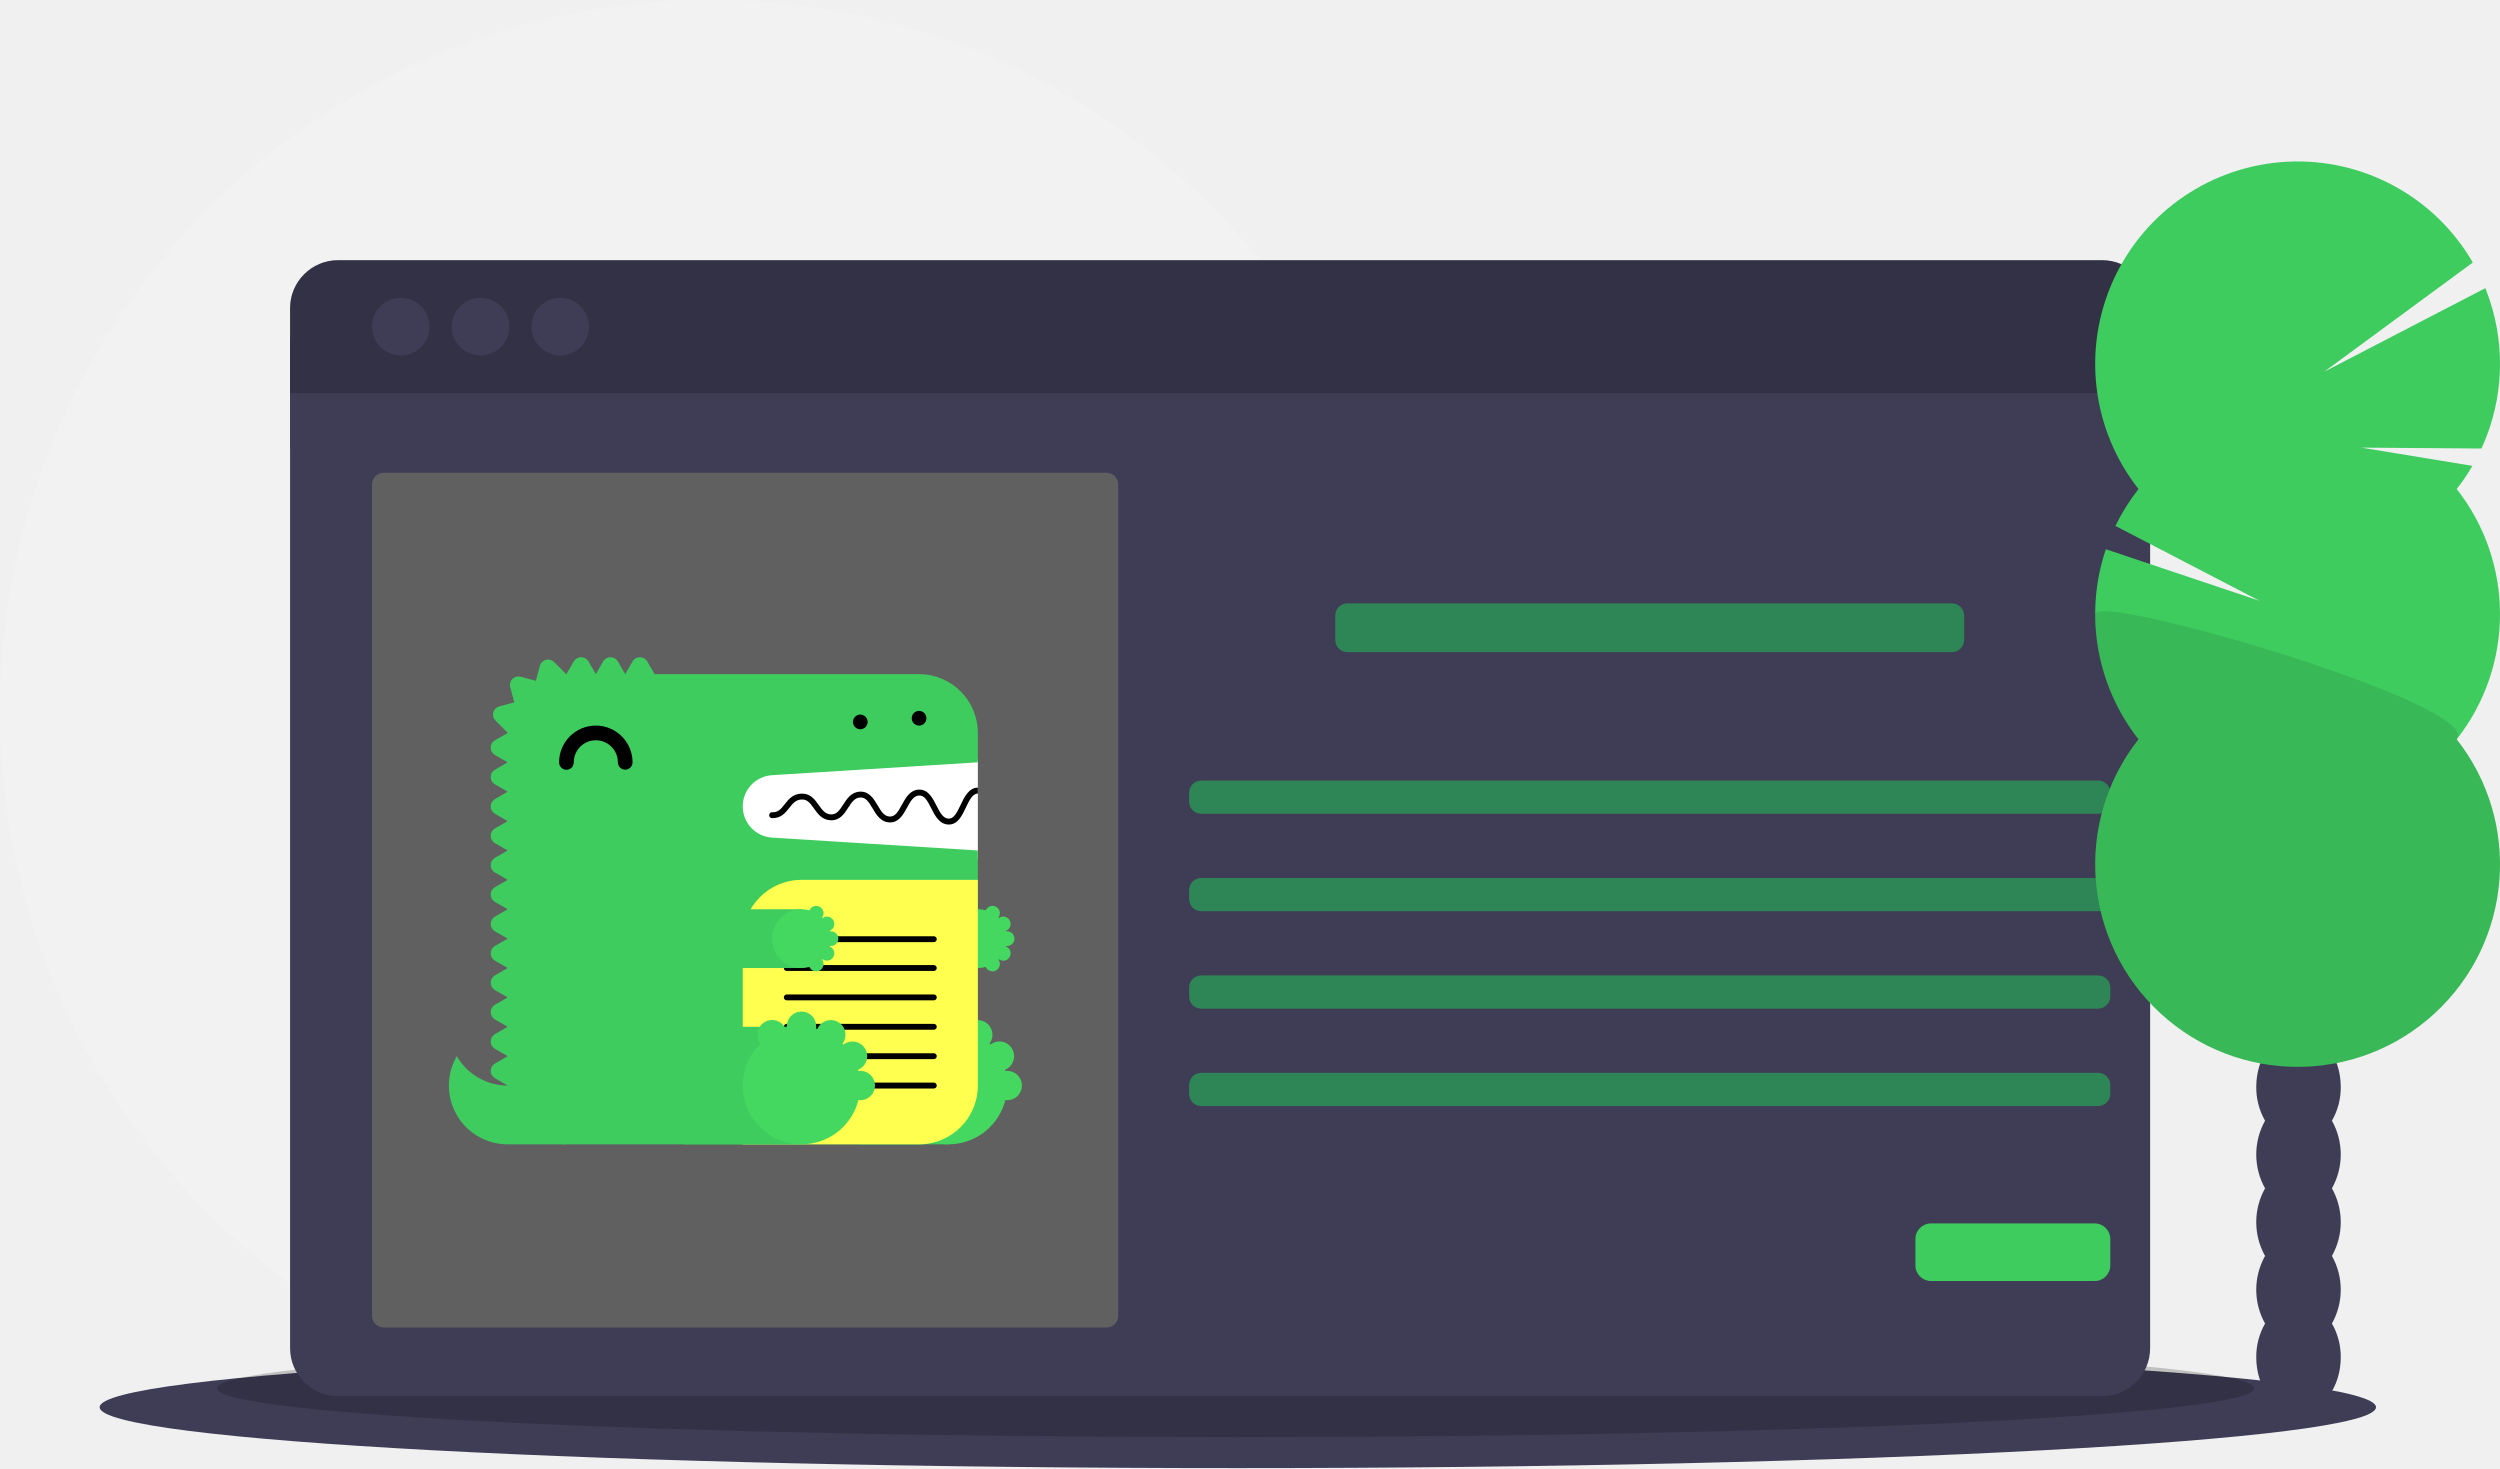
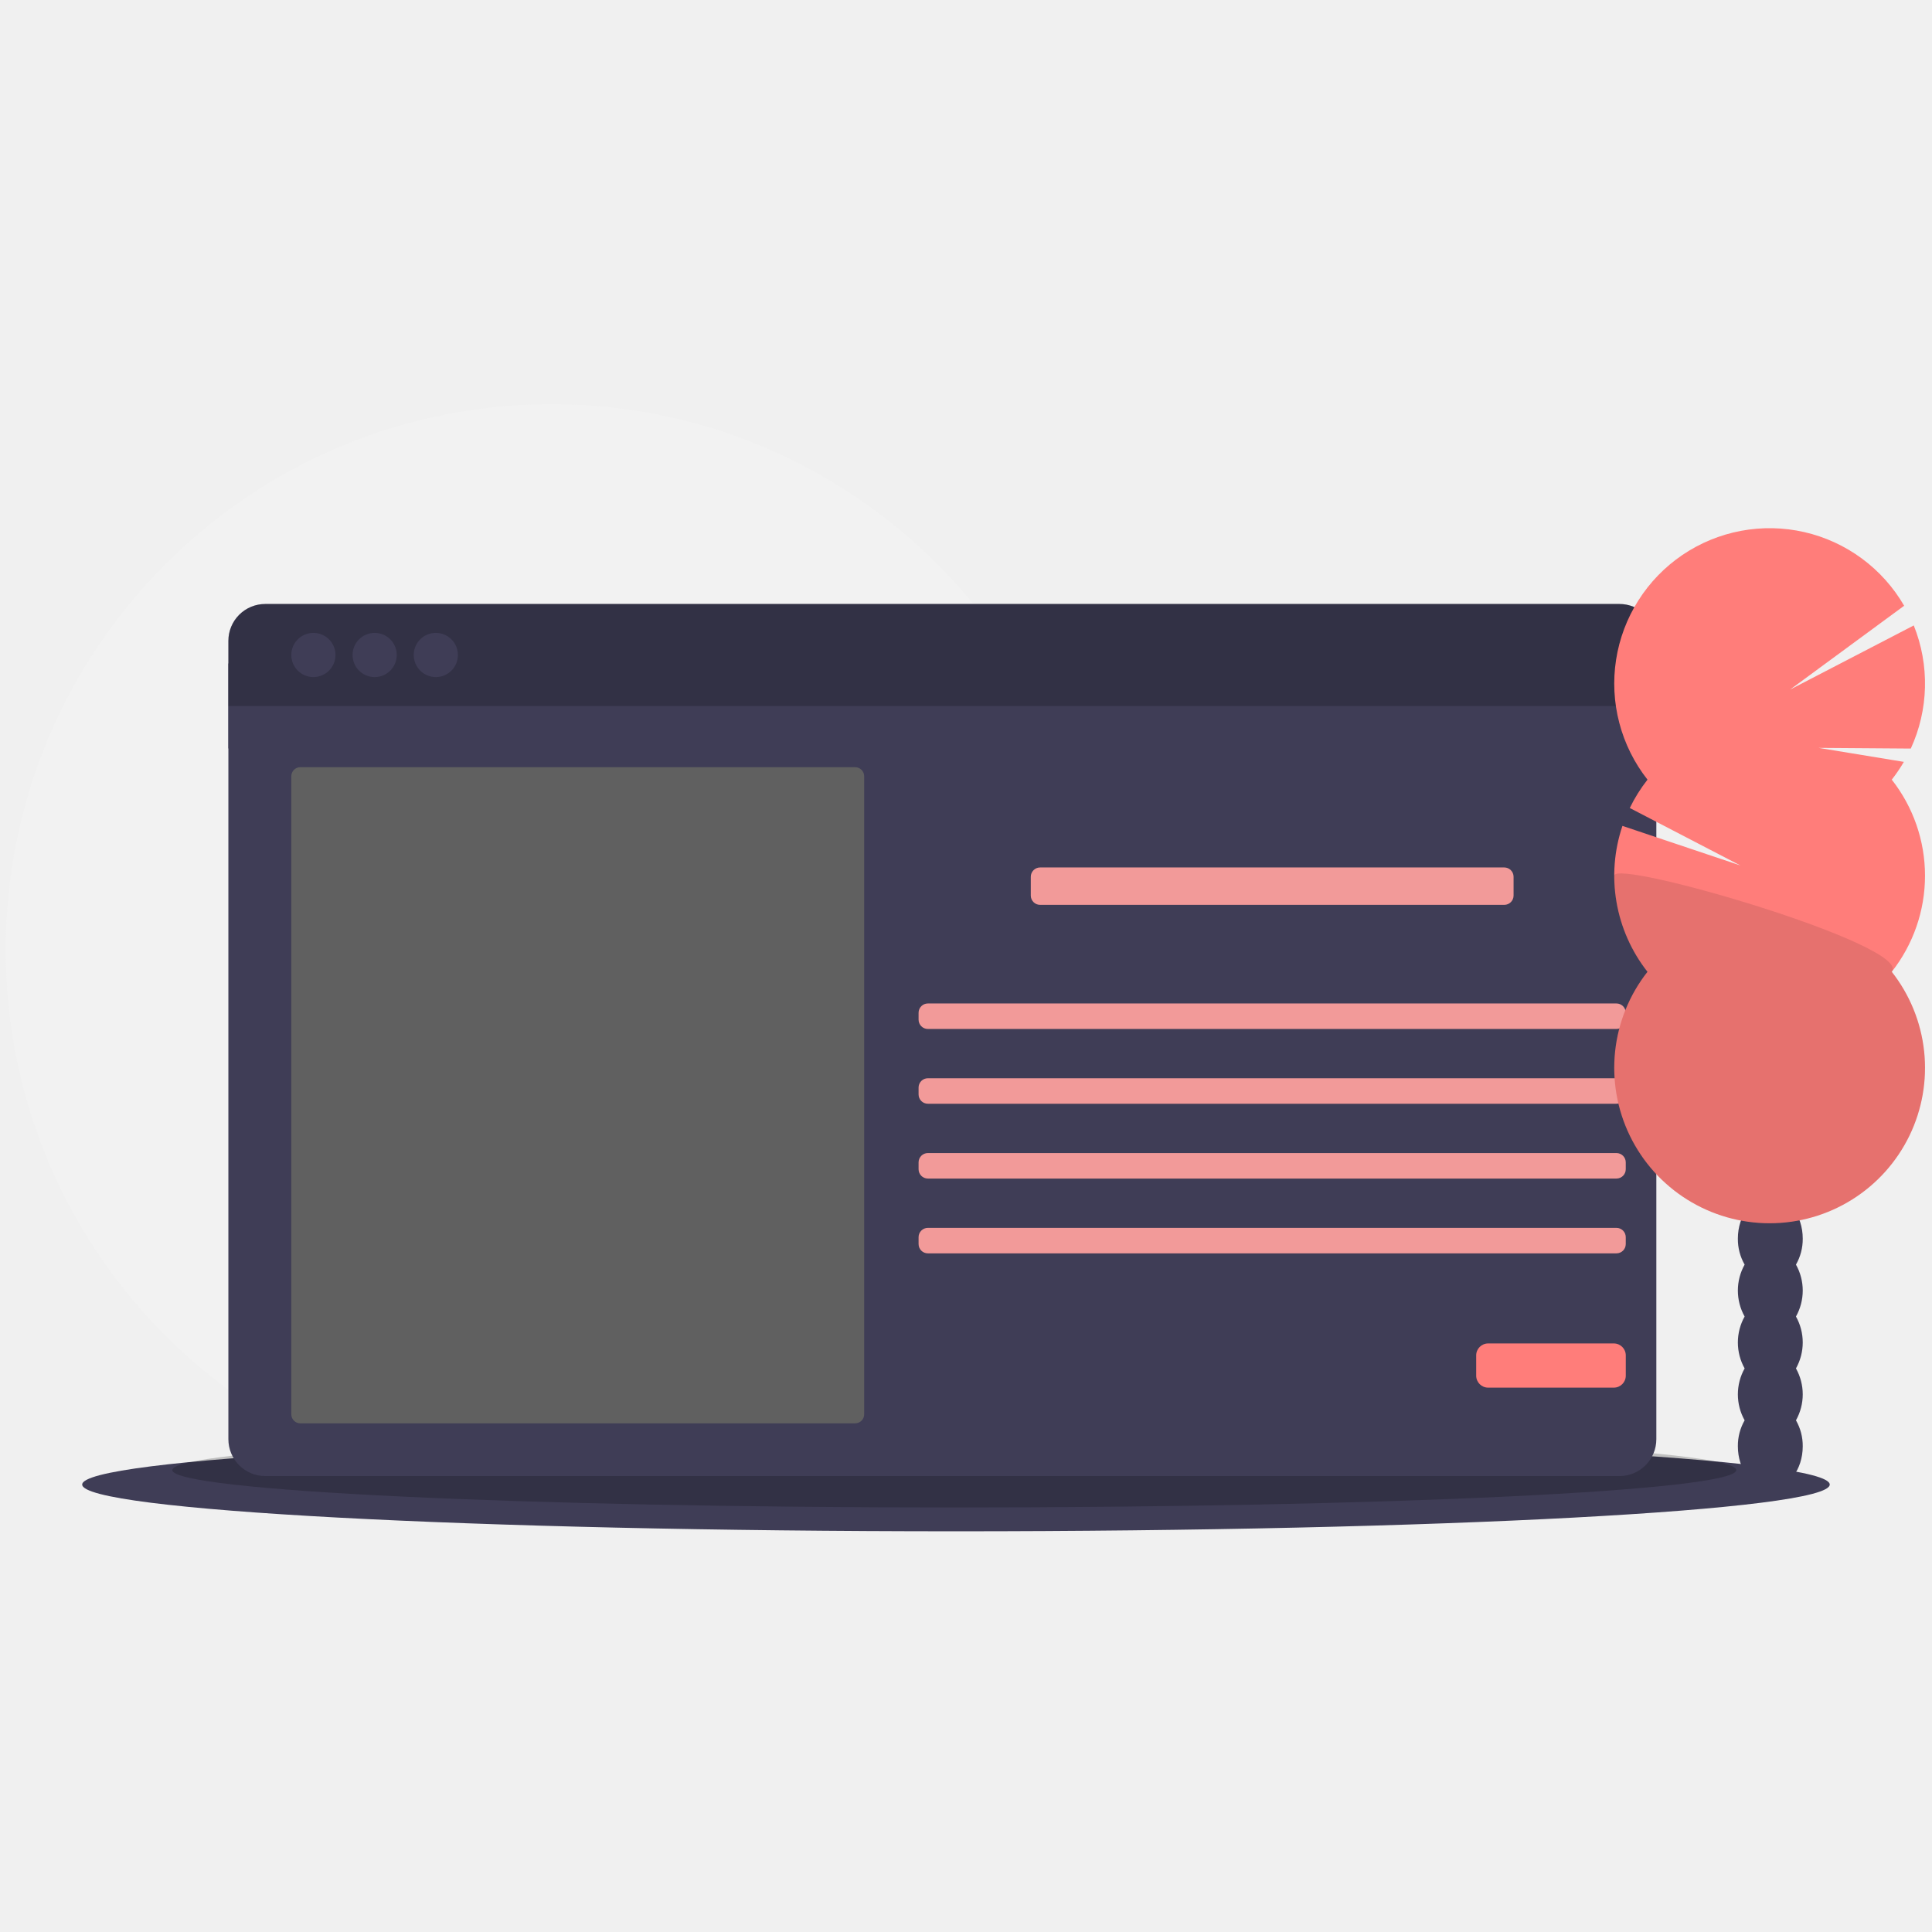
- <svg xmlns="http://www.w3.org/2000/svg" width="1129" height="663" viewBox="0 0 1129 663">
-   <circle cx="321" cy="321" r="321" fill="#f2f2f2" />
-   <ellipse cx="559" cy="635.5" rx="514" ry="27.5" fill="#3f3d56" />
-   <ellipse cx="558" cy="627" rx="460" ry="22" opacity="0.2" />
-   <rect x="131" y="152.5" width="840" height="50" fill="#3f3d56" />
-   <path d="M166.5,727.33A21.67,21.67,0,0,0,188.17,749H984.83A21.67,21.67,0,0,0,1006.5,727.33V296h-840Z" transform="translate(-35.5 -118.5)" fill="#3f3d56" />
-   <path d="M984.83,236H188.17A21.67,21.67,0,0,0,166.5,257.67V296h840V257.67A21.67,21.67,0,0,0,984.83,236Z" transform="translate(-35.5 -118.5)" fill="#3f3d56" />
-   <path d="M984.83,236H188.17A21.67,21.67,0,0,0,166.5,257.67V296h840V257.67A21.67,21.67,0,0,0,984.83,236Z" transform="translate(-35.5 -118.5)" opacity="0.2" />
-   <circle cx="181" cy="147.5" r="13" fill="#3f3d56" />
-   <circle cx="217" cy="147.5" r="13" fill="#3f3d56" />
-   <circle cx="253" cy="147.5" r="13" fill="#3f3d56" />
-   <rect x="168" y="213.5" width="337" height="386" rx="5.335" fill="#606060" />
-   <rect x="603" y="272.5" width="284" height="22" rx="5.476" fill="#2e8555" />
-   <rect x="537" y="352.5" width="416" height="15" rx="5.476" fill="#2e8555" />
-   <rect x="537" y="396.5" width="416" height="15" rx="5.476" fill="#2e8555" />
-   <rect x="537" y="440.5" width="416" height="15" rx="5.476" fill="#2e8555" />
-   <rect x="537" y="484.5" width="416" height="15" rx="5.476" fill="#2e8555" />
-   <rect x="865" y="552.5" width="88" height="26" rx="7.028" fill="#3ecc5f" />
-   <path d="M1088.603,624.616a30.114,30.114,0,0,0,3.983-15.266c0-13.797-8.544-24.981-19.083-24.981s-19.083,11.184-19.083,24.981a30.114,30.114,0,0,0,3.983,15.266,31.248,31.248,0,0,0,0,30.532,31.248,31.248,0,0,0,0,30.532,31.248,31.248,0,0,0,0,30.532,30.114,30.114,0,0,0-3.983,15.266c0,13.797,8.544,24.981,19.083,24.981s19.083-11.184,19.083-24.981a30.114,30.114,0,0,0-3.983-15.266,31.248,31.248,0,0,0,0-30.532,31.248,31.248,0,0,0,0-30.532,31.248,31.248,0,0,0,0-30.532Z" transform="translate(-35.5 -118.5)" fill="#3f3d56" />
-   <ellipse cx="1038.003" cy="460.318" rx="19.083" ry="24.981" fill="#3f3d56" />
-   <ellipse cx="1038.003" cy="429.786" rx="19.083" ry="24.981" fill="#3f3d56" />
-   <path d="M1144.939,339.345a91.611,91.611,0,0,0,7.107-10.461l-50.141-8.235,54.229.403a91.566,91.566,0,0,0,1.746-72.426l-72.754,37.741,67.097-49.321a91.413,91.413,0,1,0-150.971,102.298,91.458,91.458,0,0,0-10.425,16.669l65.087,33.814-69.4-23.292a91.46,91.46,0,0,0,14.738,85.837,91.406,91.406,0,1,0,143.689,0,91.418,91.418,0,0,0,0-113.029Z" transform="translate(-35.5 -118.5)" fill="#3ecc5f" fill-rule="evenodd" />
-   <path d="M981.688,395.859a91.013,91.013,0,0,0,19.561,56.514,91.406,91.406,0,1,0,143.689,0C1157.19,436.821,981.688,385.6,981.688,395.859Z" transform="translate(-35.5 -118.5)" opacity="0.1" />
-   <path d="M365.62,461.436H477.094v45.12H365.62Z" transform="translate(-35.5 -118.5)" fill="#fff" fill-rule="evenodd" />
-   <path d="M264.763,608.741a26.509,26.509,0,0,1-22.962-13.271,26.51,26.51,0,0,0,22.962,39.812H291.304V608.741Z" transform="translate(-35.5 -118.5)" fill="#3ecc5f" fill-rule="evenodd" />
-   <path d="M384.172,468.571l92.922-5.807V449.493a26.541,26.541,0,0,0-26.541-26.541H331.116l-3.318-5.746a3.83,3.83,0,0,0-6.635,0l-3.318,5.746-3.318-5.746a3.83,3.83,0,0,0-6.635,0l-3.318,5.746L301.257,417.205a3.83,3.83,0,0,0-6.635,0L291.304,422.951c-.029,0-.056.004-.086.004l-5.497-5.495a3.829,3.829,0,0,0-6.407,1.717l-1.817,6.773L270.607,424.103a3.83,3.83,0,0,0-4.691,4.693l1.845,6.891-6.771,1.814a3.832,3.832,0,0,0-1.72,6.41l5.497,5.497c0,.028-.004.056-.004.085l-5.746,3.318a3.83,3.83,0,0,0,0,6.635l5.746,3.318L259.016,466.081a3.83,3.83,0,0,0,0,6.635l5.746,3.318-5.746,3.318a3.83,3.83,0,0,0,0,6.635l5.746,3.318-5.746,3.318a3.83,3.83,0,0,0,0,6.635l5.746,3.318-5.746,3.318a3.83,3.83,0,0,0,0,6.635l5.746,3.318-5.746,3.318a3.83,3.83,0,0,0,0,6.635l5.746,3.318-5.746,3.318a3.83,3.83,0,0,0,0,6.635l5.746,3.318-5.746,3.318a3.83,3.83,0,0,0,0,6.635l5.746,3.318L259.016,558.976a3.83,3.83,0,0,0,0,6.635l5.746,3.318-5.746,3.318a3.83,3.83,0,0,0,0,6.635l5.746,3.318-5.746,3.318a3.83,3.83,0,0,0,0,6.635l5.746,3.318-5.746,3.318a3.83,3.83,0,0,0,0,6.635l5.746,3.318A26.541,26.541,0,0,0,291.304,635.283H450.553A26.541,26.541,0,0,0,477.094,608.741V502.575l-92.922-5.807a14.126,14.126,0,0,1,0-28.198" transform="translate(-35.5 -118.5)" fill="#3ecc5f" fill-rule="evenodd" />
-   <path d="M424.011,635.283h39.812V582.2H424.011Z" transform="translate(-35.5 -118.5)" fill="#3ecc5f" fill-rule="evenodd" />
-   <path d="M490.365,602.106a6.602,6.602,0,0,0-.848.085c-.05-.199-.098-.399-.154-.599A6.627,6.627,0,1,0,482.806,590.21q-.22-.225-.445-.446a6.624,6.624,0,1,0-11.397-6.564c-.196-.056-.394-.102-.591-.153a6.64,6.64,0,1,0-13.101,0c-.196.05-.394.097-.591.153a6.628,6.628,0,1,0-11.397,6.564,26.528,26.528,0,1,0,44.231,25.528,6.621,6.621,0,1,0,.848-13.186" transform="translate(-35.5 -118.5)" fill="#44d860" fill-rule="evenodd" />
-   <path d="M437.282,555.658H477.094V529.117H437.282Z" transform="translate(-35.5 -118.5)" fill="#3ecc5f" fill-rule="evenodd" />
-   <path d="M490.365,545.705a3.318,3.318,0,0,0,0-6.635,3.411,3.411,0,0,0-.423.042c-.027-.1-.049-.199-.077-.299a3.319,3.319,0,0,0-1.278-6.379,3.282,3.282,0,0,0-2.001.687q-.109-.113-.223-.223a3.282,3.282,0,0,0,.671-1.983,3.318,3.318,0,0,0-6.37-1.299,13.271,13.271,0,1,0,0,25.541,3.318,3.318,0,0,0,6.37-1.299,3.282,3.282,0,0,0-.671-1.983q.113-.109.223-.223a3.282,3.282,0,0,0,2.001.687,3.318,3.318,0,0,0,1.278-6.379c.028-.098.05-.199.077-.299a3.413,3.413,0,0,0,.423.042" transform="translate(-35.5 -118.5)" fill="#44d860" fill-rule="evenodd" />
-   <path d="M317.845,466.081a3.318,3.318,0,0,1-3.318-3.318,9.953,9.953,0,1,0-19.906,0,3.318,3.318,0,1,1-6.635,0,16.588,16.588,0,1,1,33.177,0,3.318,3.318,0,0,1-3.318,3.318" transform="translate(-35.5 -118.5)" fill-rule="evenodd" />
-   <path d="M370.928,635.283h79.624A26.541,26.541,0,0,0,477.094,608.741v-92.895H397.47a26.541,26.541,0,0,0-26.541,26.541Z" transform="translate(-35.5 -118.5)" fill="#ffff50" fill-rule="evenodd" />
-   <path d="M457.214,556.985H390.808a1.327,1.327,0,0,1,0-2.654h66.407a1.327,1.327,0,0,1,0,2.654m0,26.541H390.808a1.327,1.327,0,1,1,0-2.654h66.407a1.327,1.327,0,0,1,0,2.654m0,26.541H390.808a1.327,1.327,0,1,1,0-2.654h66.407a1.327,1.327,0,0,1,0,2.654m0-66.107H390.808a1.327,1.327,0,0,1,0-2.654h66.407a1.327,1.327,0,0,1,0,2.654m0,26.295H390.808a1.327,1.327,0,0,1,0-2.654h66.407a1.327,1.327,0,0,1,0,2.654m0,26.541H390.808a1.327,1.327,0,0,1,0-2.654h66.407a1.327,1.327,0,0,1,0,2.654M477.094,474.191c-.016,0-.029-.008-.045-.007-4.101.139-6.041,4.241-7.753,7.86-1.786,3.782-3.168,6.241-5.432,6.167-2.507-.09-3.94-2.922-5.458-5.919-1.744-3.442-3.734-7.347-7.913-7.201-4.042.138-5.989,3.708-7.706,6.857-1.827,3.355-3.071,5.395-5.469,5.3-2.557-.093-3.916-2.395-5.489-5.06-1.753-2.967-3.78-6.304-7.878-6.189-3.973.137-5.925,3.165-7.648,5.839-1.822,2.827-3.099,4.549-5.527,4.447-2.618-.093-3.971-2.004-5.535-4.216-1.757-2.486-3.737-5.299-7.823-5.162-3.886.133-5.838,2.614-7.559,4.801-1.635,2.076-2.912,3.718-5.612,3.615a1.328,1.328,0,1,0-.096,2.654c4.004.134,6.032-2.389,7.793-4.628,1.562-1.985,2.91-3.699,5.564-3.789,2.556-.109,3.754,1.48,5.567,4.041,1.721,2.434,3.675,5.194,7.605,5.336,4.118.138,6.099-2.939,7.854-5.663,1.569-2.434,2.922-4.535,5.507-4.624,2.379-.089,3.675,1.792,5.501,4.885,1.721,2.916,3.671,6.219,7.68,6.365,4.147.143,6.15-3.477,7.895-6.682,1.512-2.771,2.938-5.388,5.466-5.476,2.379-.056,3.62,2.117,5.456,5.746,1.715,3.388,3.659,7.226,7.73,7.373l.224.004c4.066,0,5.996-4.081,7.704-7.689,1.512-3.198,2.942-6.211,5.397-6.334Z" transform="translate(-35.5 -118.5)" fill-rule="evenodd" />
-   <path d="M344.387,635.283h53.083V582.2H344.387Z" transform="translate(-35.5 -118.5)" fill="#3ecc5f" fill-rule="evenodd" />
-   <path d="M424.011,602.106a6.602,6.602,0,0,0-.848.085c-.05-.199-.098-.399-.154-.599A6.627,6.627,0,1,0,416.452,590.21q-.22-.225-.445-.446a6.624,6.624,0,1,0-11.397-6.564c-.196-.056-.394-.102-.591-.153a6.64,6.64,0,1,0-13.101,0c-.196.05-.394.097-.591.153a6.628,6.628,0,1,0-11.397,6.564,26.528,26.528,0,1,0,44.231,25.528,6.621,6.621,0,1,0,.848-13.186" transform="translate(-35.5 -118.5)" fill="#44d860" fill-rule="evenodd" />
-   <path d="M344.387,555.658h53.083V529.117H344.387Z" transform="translate(-35.5 -118.5)" fill="#3ecc5f" fill-rule="evenodd" />
-   <path d="M410.74,545.705a3.318,3.318,0,1,0,0-6.635,3.411,3.411,0,0,0-.423.042c-.027-.1-.049-.199-.077-.299a3.319,3.319,0,0,0-1.278-6.379,3.282,3.282,0,0,0-2.001.687q-.109-.113-.223-.223a3.282,3.282,0,0,0,.671-1.983,3.318,3.318,0,0,0-6.37-1.299,13.271,13.271,0,1,0,0,25.541,3.318,3.318,0,0,0,6.37-1.299,3.282,3.282,0,0,0-.671-1.983q.113-.109.223-.223a3.282,3.282,0,0,0,2.001.687,3.318,3.318,0,0,0,1.278-6.379c.028-.098.05-.199.077-.299a3.413,3.413,0,0,0,.423.042" transform="translate(-35.5 -118.5)" fill="#44d860" fill-rule="evenodd" />
-   <path d="M424.011,447.834a3.603,3.603,0,0,1-.65-.066,3.344,3.344,0,0,1-.624-.186,3.447,3.447,0,0,1-.572-.305,5.027,5.027,0,0,1-.504-.411,3.887,3.887,0,0,1-.41-.504,3.275,3.275,0,0,1-.557-1.845,3.602,3.602,0,0,1,.066-.65,3.826,3.826,0,0,1,.184-.624,3.489,3.489,0,0,1,.307-.571,3.197,3.197,0,0,1,.914-.916,3.447,3.447,0,0,1,.572-.305,3.344,3.344,0,0,1,.624-.186,3.069,3.069,0,0,1,1.301,0,3.223,3.223,0,0,1,1.194.491,5.028,5.028,0,0,1,.504.411,4.88,4.88,0,0,1,.411.504,3.382,3.382,0,0,1,.305.571,3.478,3.478,0,0,1,.252,1.274A3.364,3.364,0,0,1,426.36,446.865a5.027,5.027,0,0,1-.504.411,3.306,3.306,0,0,1-1.845.557m26.541-1.659a3.388,3.388,0,0,1-2.35-.969,5.042,5.042,0,0,1-.41-.504,3.275,3.275,0,0,1-.557-1.845,3.387,3.387,0,0,1,.967-2.349,5.026,5.026,0,0,1,.504-.411,3.447,3.447,0,0,1,.572-.305,3.343,3.343,0,0,1,.624-.186,3.07,3.07,0,0,1,1.301,0,3.224,3.224,0,0,1,1.194.491,5.026,5.026,0,0,1,.504.411,3.388,3.388,0,0,1,.969,2.349,3.726,3.726,0,0,1-.066.65,3.374,3.374,0,0,1-.186.624,4.715,4.715,0,0,1-.305.571,4.88,4.88,0,0,1-.411.504,5.026,5.026,0,0,1-.504.411,3.305,3.305,0,0,1-1.845.557" transform="translate(-35.5 -118.5)" fill-rule="evenodd" />
+ <svg xmlns="http://www.w3.org/2000/svg" width="229" height="229" viewBox="0 0 229 229" fill="none">
+   <g clip-path="url(#clip0_3687_3827)">
+     <path d="M65.359 177.274C101.081 177.274 130.039 148.316 130.039 112.594C130.039 76.872 101.081 47.914 65.359 47.914C29.638 47.914 0.68 76.872 0.68 112.594C0.68 148.316 29.638 177.274 65.359 177.274Z" fill="#F2F2F2" />
+     <path d="M113.311 181.504C170.51 181.504 216.879 179.023 216.879 175.963C216.879 172.903 170.51 170.422 113.311 170.422C56.111 170.422 9.742 172.903 9.742 175.963C9.742 179.023 56.111 181.504 113.311 181.504Z" fill="#3F3D56" />
+     <path opacity="0.2" d="M113.113 178.682C164.303 178.682 205.801 176.698 205.801 174.249C205.801 171.801 164.303 169.816 113.113 169.816C61.923 169.816 20.426 171.801 20.426 174.249C20.426 176.698 61.923 178.682 113.113 178.682Z" fill="black" />
+     <path d="M27.07 78.641H196.326V88.715H27.07V78.641Z" fill="#3F3D56" />
+     <path d="M27.07 170.59C27.07 171.164 27.183 171.731 27.403 172.261C27.622 172.791 27.944 173.272 28.349 173.678C28.755 174.083 29.236 174.405 29.766 174.624C30.296 174.844 30.863 174.957 31.437 174.957H191.96C193.118 174.957 194.228 174.497 195.047 173.678C195.866 172.859 196.326 171.748 196.326 170.59V83.68H27.07V170.59ZM191.96 71.59H31.437C30.279 71.59 29.168 72.05 28.349 72.869C27.53 73.688 27.07 74.798 27.07 75.956V83.68H196.326V75.956C196.326 74.798 195.866 73.688 195.047 72.869C194.228 72.05 193.118 71.59 191.96 71.59Z" fill="#3F3D56" />
+     <path opacity="0.2" d="M191.96 71.59H31.437C30.279 71.59 29.168 72.05 28.349 72.869C27.53 73.688 27.07 74.798 27.07 75.956V83.68H196.326V75.956C196.326 74.798 195.866 73.688 195.047 72.869C194.228 72.05 193.118 71.59 191.96 71.59Z" fill="black" />
+     <path d="M37.147 80.254C38.593 80.254 39.766 79.082 39.766 77.635C39.766 76.188 38.593 75.016 37.147 75.016C35.7 75.016 34.527 76.188 34.527 77.635C34.527 79.082 35.7 80.254 37.147 80.254Z" fill="#3F3D56" />
+     <path d="M44.408 80.254C45.855 80.254 47.028 79.082 47.028 77.635C47.028 76.188 45.855 75.016 44.408 75.016C42.962 75.016 41.789 76.188 41.789 77.635C41.789 79.082 42.962 80.254 44.408 80.254Z" fill="#3F3D56" />
+     <path d="M51.658 80.254C53.105 80.254 54.278 79.082 54.278 77.635C54.278 76.188 53.105 75.016 51.658 75.016C50.212 75.016 49.039 76.188 49.039 77.635C49.039 79.082 50.212 80.254 51.658 80.254Z" fill="#3F3D56" />
+     <path d="M101.356 90.934H35.602C35.009 90.934 34.527 91.415 34.527 92.009V167.636C34.527 168.229 35.009 168.711 35.602 168.711H101.356C101.95 168.711 102.431 168.229 102.431 167.636V92.009C102.431 91.415 101.95 90.934 101.356 90.934Z" fill="#606060" />
+     <path d="M178.301 102.82H123.283C122.674 102.82 122.18 103.314 122.18 103.924V106.15C122.18 106.759 122.674 107.253 123.283 107.253H178.301C178.91 107.253 179.404 106.759 179.404 106.15V103.924C179.404 103.314 178.91 102.82 178.301 102.82Z" fill="#F29A99" />
+     <path d="M191.597 118.941H109.982C109.373 118.941 108.879 119.435 108.879 120.045V120.86C108.879 121.47 109.373 121.964 109.982 121.964H191.597C192.207 121.964 192.701 121.47 192.701 120.86V120.045C192.701 119.435 192.207 118.941 191.597 118.941Z" fill="#F29A99" />
+     <path d="M191.597 127.805H109.982C109.373 127.805 108.879 128.299 108.879 128.908V129.724C108.879 130.333 109.373 130.827 109.982 130.827H191.597C192.207 130.827 192.701 130.333 192.701 129.724V128.908C192.701 128.299 192.207 127.805 191.597 127.805Z" fill="#F29A99" />
+     <path d="M191.597 136.672H109.982C109.373 136.672 108.879 137.166 108.879 137.775V138.591C108.879 139.2 109.373 139.694 109.982 139.694H191.597C192.207 139.694 192.701 139.2 192.701 138.591V137.775C192.701 137.166 192.207 136.672 191.597 136.672Z" fill="#F29A99" />
+     <path d="M191.597 145.539H109.982C109.373 145.539 108.879 146.033 108.879 146.642V147.458C108.879 148.067 109.373 148.561 109.982 148.561H191.597C192.207 148.561 192.701 148.067 192.701 147.458V146.642C192.701 146.033 192.207 145.539 191.597 145.539Z" fill="#F29A99" />
+     <path d="M191.288 159.238H176.389C175.607 159.238 174.973 159.872 174.973 160.654V163.061C174.973 163.843 175.607 164.477 176.389 164.477H191.288C192.07 164.477 192.704 163.843 192.704 163.061V160.654C192.704 159.872 192.07 159.238 191.288 159.238Z" fill="#FF7D7A" />
+     <path d="M212.876 149.895C213.412 148.959 213.689 147.897 213.679 146.818C213.679 144.038 211.957 141.785 209.834 141.785C207.71 141.785 205.989 144.038 205.989 146.818C205.978 147.897 206.255 148.959 206.791 149.895C206.265 150.834 205.989 151.893 205.989 152.971C205.989 154.048 206.265 155.107 206.791 156.047C206.265 156.986 205.989 158.045 205.989 159.123C205.989 160.2 206.265 161.259 206.791 162.199C206.265 163.138 205.989 164.198 205.989 165.275C205.989 166.352 206.265 167.411 206.791 168.351C206.255 169.286 205.978 170.348 205.989 171.427C205.989 174.207 207.71 176.46 209.834 176.46C211.957 176.46 213.679 174.207 213.679 171.427C213.689 170.348 213.412 169.286 212.876 168.351C213.402 167.411 213.679 166.352 213.679 165.275C213.679 164.198 213.402 163.138 212.876 162.199C213.402 161.259 213.679 160.2 213.679 159.123C213.679 158.045 213.402 156.986 212.876 156.047C213.402 155.107 213.679 154.048 213.679 152.971C213.679 151.893 213.402 150.834 212.876 149.895Z" fill="#3F3D56" />
+     <path d="M209.833 145.7C211.957 145.7 213.679 143.446 213.679 140.666C213.679 137.886 211.957 135.633 209.833 135.633C207.71 135.633 205.988 137.886 205.988 140.666C205.988 143.446 207.71 145.7 209.833 145.7Z" fill="#3F3D56" />
+     <path d="M209.833 139.548C211.957 139.548 213.679 137.294 213.679 134.514C213.679 131.734 211.957 129.48 209.833 129.48C207.71 129.48 205.988 131.734 205.988 134.514C205.988 137.294 207.71 139.548 209.833 139.548Z" fill="#3F3D56" />
+     <path fill-rule="evenodd" clip-rule="evenodd" d="M224.231 92.413C224.756 91.744 225.235 91.04 225.663 90.305L215.56 88.646L226.486 88.727C227.535 86.446 228.106 83.976 228.167 81.466C228.227 78.957 227.775 76.462 226.838 74.133L212.178 81.738L225.698 71.8C224.432 69.611 222.728 67.707 220.693 66.205C218.658 64.703 216.336 63.636 213.871 63.071C211.406 62.506 208.851 62.455 206.365 62.92C203.88 63.386 201.516 64.358 199.423 65.776C197.329 67.195 195.55 69.029 194.197 71.166C192.843 73.302 191.944 75.694 191.555 78.193C191.166 80.692 191.296 83.244 191.937 85.69C192.577 88.137 193.715 90.425 195.278 92.413C194.459 93.454 193.755 94.58 193.178 95.772L206.292 102.585L192.309 97.892C191.327 100.794 191.084 103.896 191.603 106.916C192.121 109.936 193.384 112.779 195.278 115.187C193.141 117.904 191.812 121.167 191.442 124.604C191.073 128.041 191.677 131.512 193.188 134.621C194.698 137.73 197.052 140.351 199.982 142.185C202.911 144.019 206.298 144.992 209.755 144.992C213.211 144.992 216.598 144.019 219.527 142.185C222.457 140.351 224.811 137.73 226.322 134.621C227.832 131.512 228.436 128.041 228.067 124.604C227.697 121.167 226.368 117.904 224.231 115.187C226.784 111.941 228.172 107.93 228.172 103.8C228.172 99.67 226.784 95.659 224.231 92.412V92.413Z" fill="#FF7D7A" />
+     <path opacity="0.1" d="M191.336 103.799C191.33 107.93 192.719 111.943 195.278 115.186C193.141 117.903 191.811 121.166 191.442 124.603C191.072 128.039 191.677 131.51 193.187 134.62C194.697 137.729 197.051 140.35 199.981 142.184C202.911 144.018 206.298 144.991 209.754 144.991C213.21 144.991 216.597 144.018 219.527 142.184C222.456 140.35 224.811 137.729 226.321 134.62C227.831 131.51 228.436 128.039 228.066 124.603C227.696 121.166 226.367 117.903 224.23 115.186C226.699 112.052 191.336 101.732 191.336 103.799L191.336 103.799Z" fill="black" />
+   </g>
+   <defs>
+     <clipPath id="clip0_3687_3827">
+       <rect width="227.488" height="227.488" fill="white" transform="translate(0.6875 0.964844)" />
+     </clipPath>
+   </defs>
</svg>
